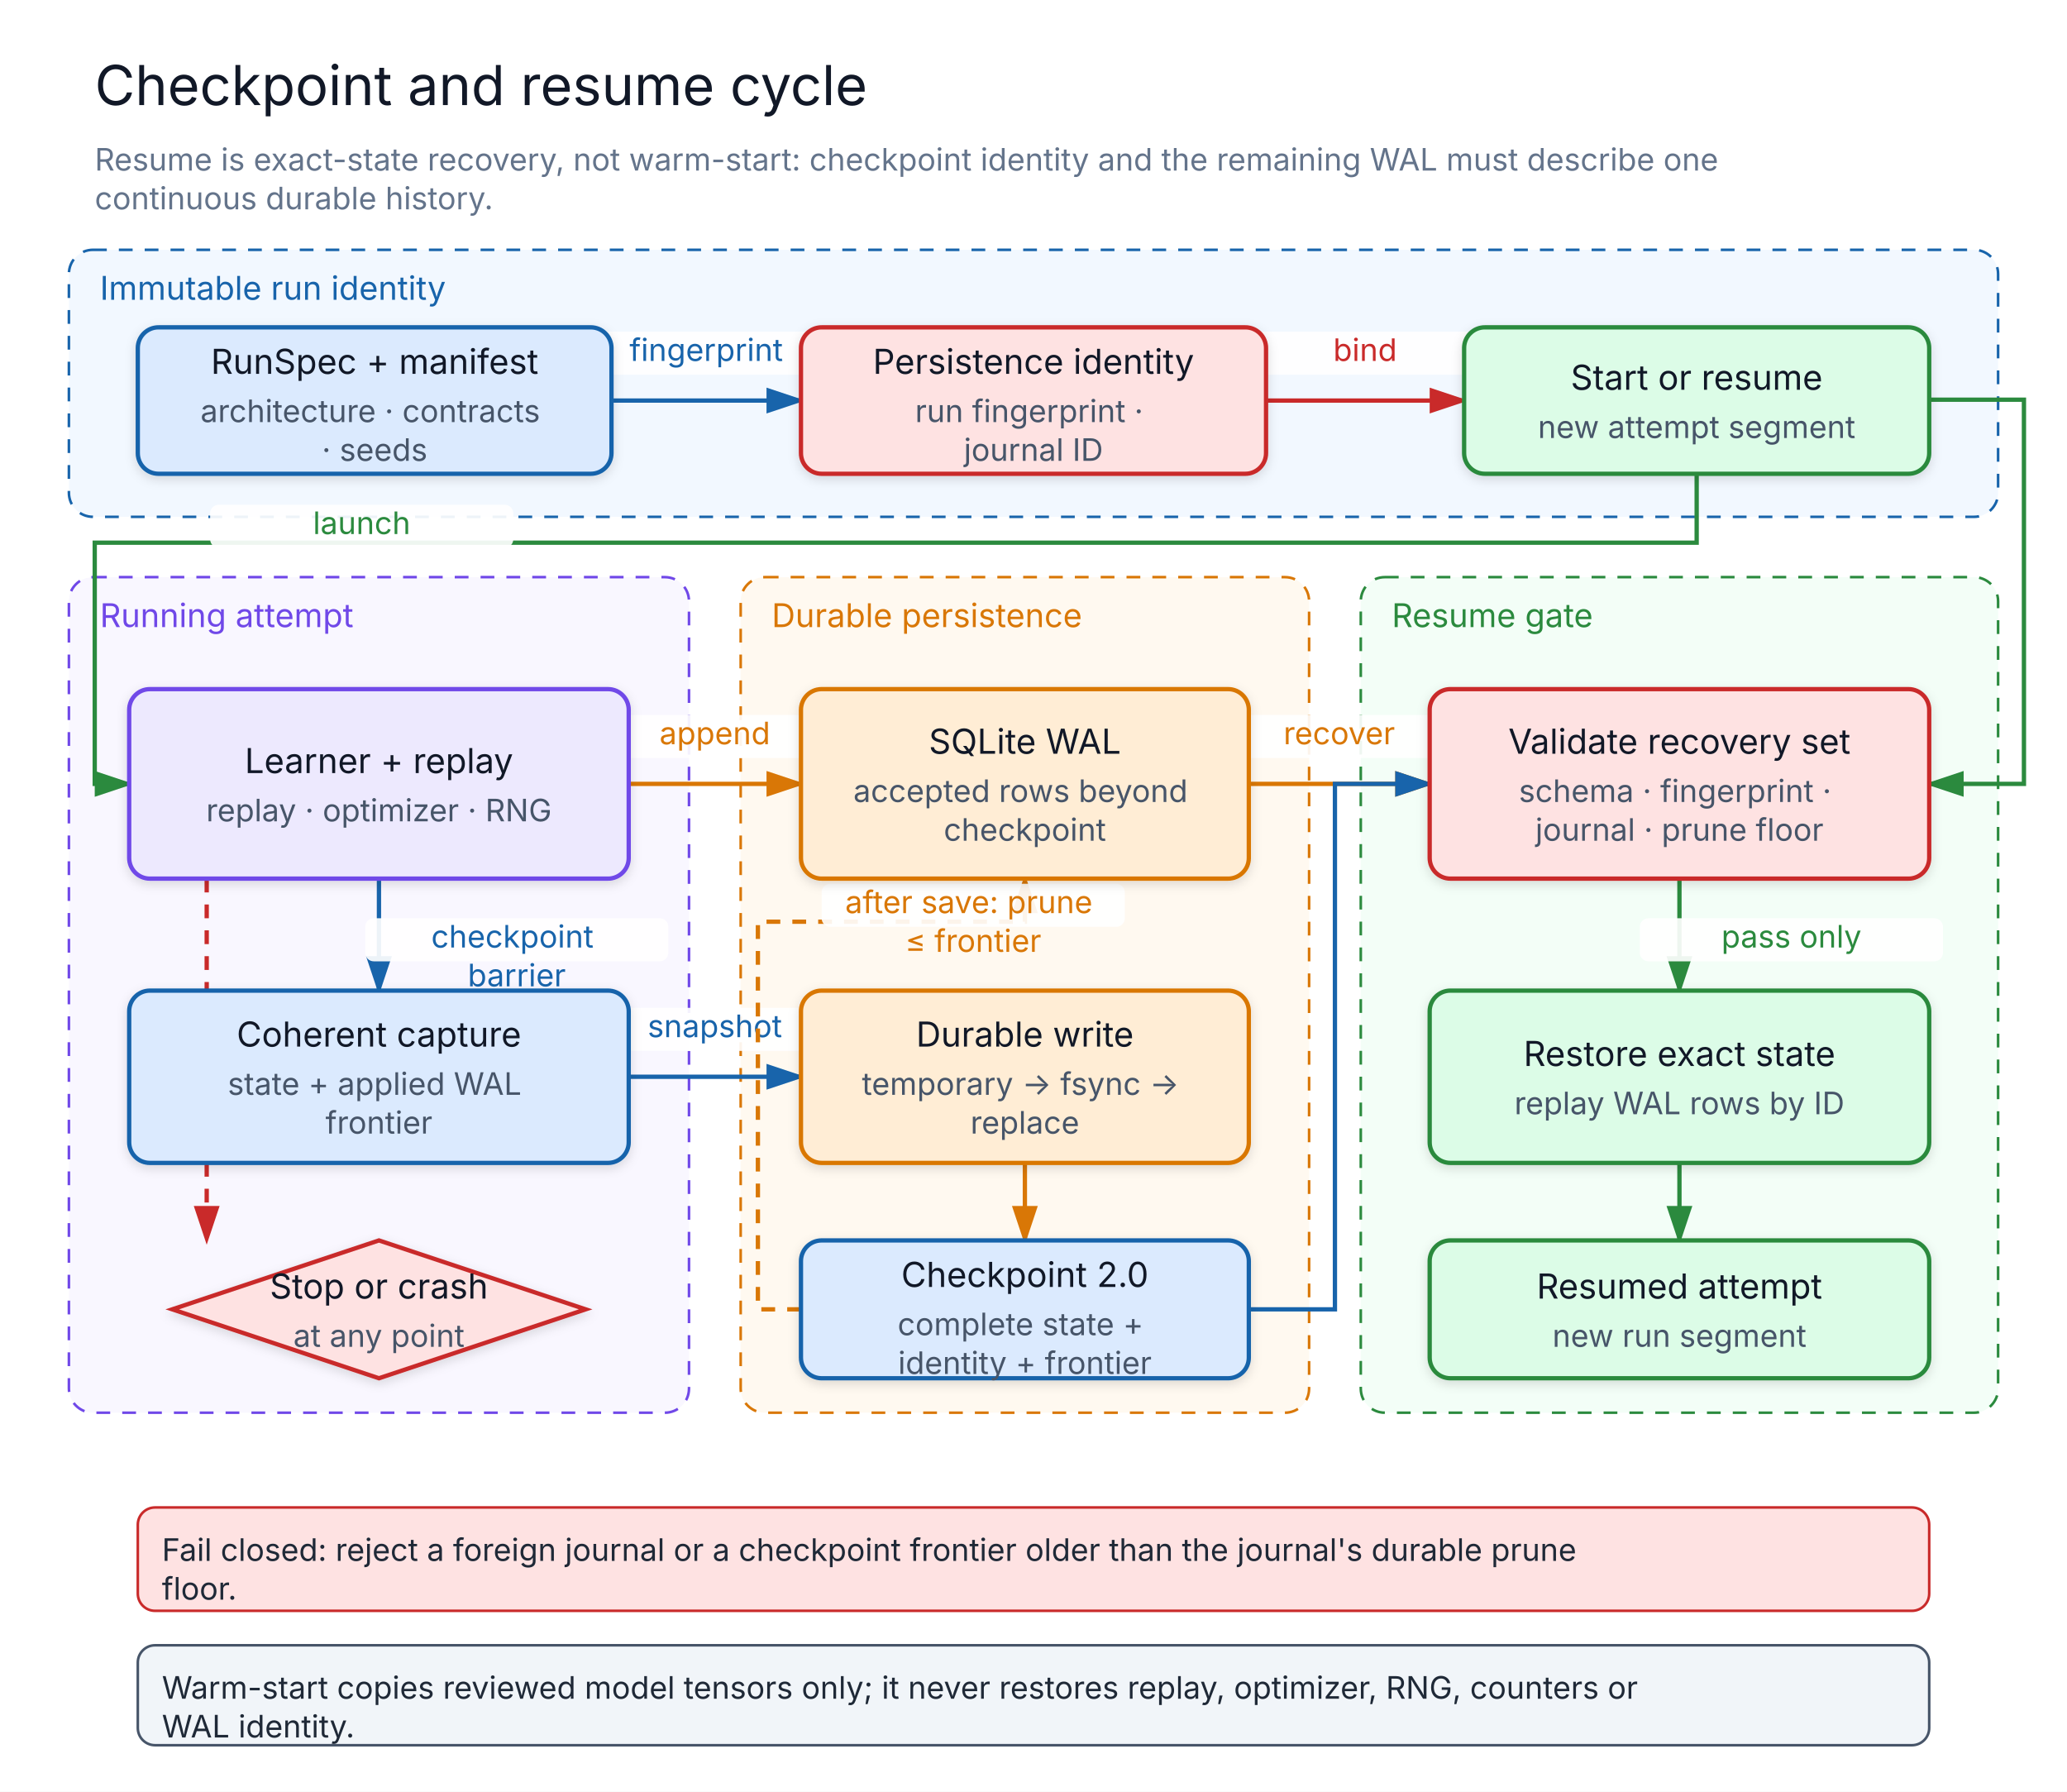
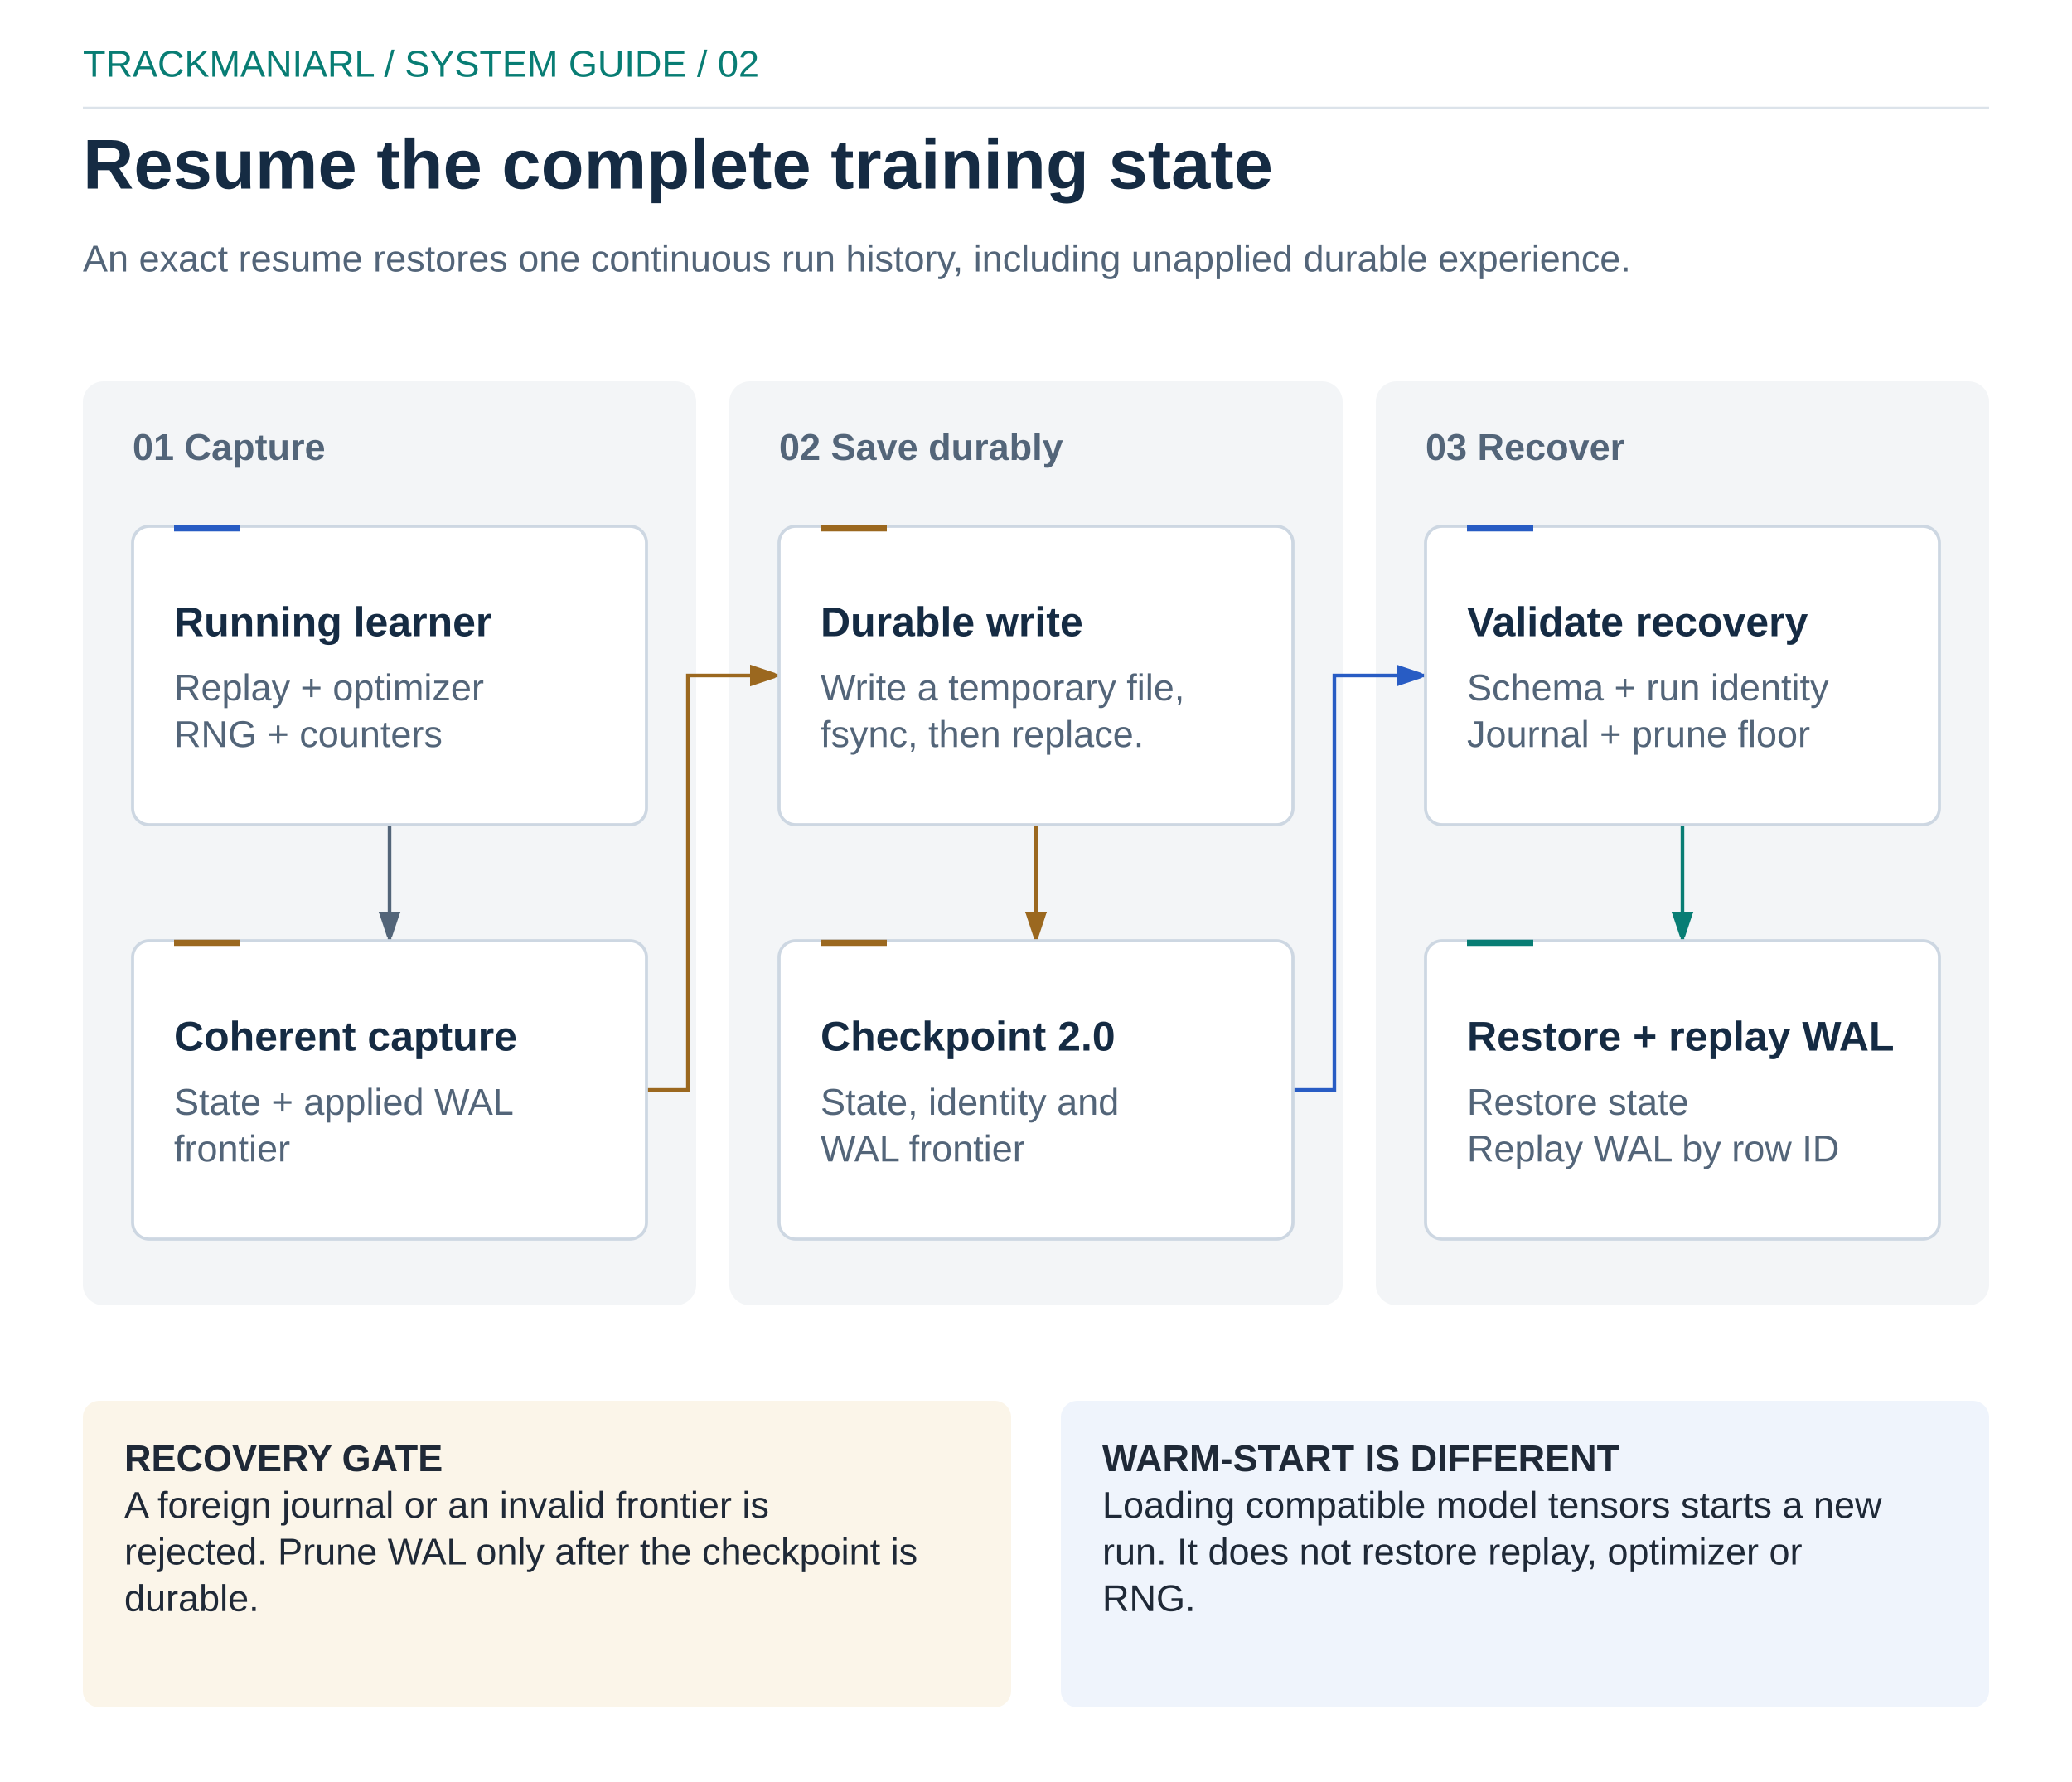
- <svg xmlns="http://www.w3.org/2000/svg" width="1200" height="1040" viewBox="0 0 1200 1040">
+ <svg xmlns="http://www.w3.org/2000/svg" width="1000" height="860" viewBox="0 0 1000 860">
  <defs>
-     <marker id="arrow" markerWidth="10" markerHeight="10" refX="8" refY="3" orient="auto">
+     <marker id="arrow" markerWidth="7" markerHeight="7" refX="8" refY="3" orient="auto">
      <path d="M0,0 L0,6 L9,3 z" fill="context-stroke" />
    </marker>
    <filter id="shadow" x="-20%" y="-20%" width="140%" height="140%">
      <feDropShadow dx="0" dy="2" stdDeviation="3" flood-opacity=".14" />
    </filter>
  </defs>
  <rect width="100%" height="100%" fill="#ffffff" />
-   <text x="55" y="61" text-anchor="start" font-family="Inter,Arial,sans-serif" font-size="32" fill="#111827">
-     <tspan x="55" dy="0">Checkpoint and resume cycle</tspan>
+   <text x="40" y="37" text-anchor="start" font-family="Arial,Helvetica,sans-serif" font-size="18" fill="#087d74">
+     <tspan x="40" dy="0">TRACKMANIARL / SYSTEM GUIDE / 02</tspan>
  </text>
-   <text x="55" y="99" text-anchor="start" font-family="Inter,Arial,sans-serif" font-size="18" fill="#64748b">
-     <tspan x="55" dy="0">Resume is exact-state recovery, not warm-start: checkpoint identity and the remaining WAL must describe one</tspan>
-     <tspan x="55" dy="22.5">continuous durable history.</tspan>
+   <path d="M40,52 H960" stroke="#dce3ea" stroke-width="1" />
+   <text font-weight="600" x="40" y="91" text-anchor="start" font-family="Arial,Helvetica,sans-serif" font-size="34" fill="#152b43">
+     <tspan x="40" dy="0">Resume the complete training state</tspan>
  </text>
-   <rect x="40" y="145" width="1120" height="155" rx="14" fill="#dbeafe" fill-opacity=".35" stroke="#1864ab" stroke-width="1.5" stroke-dasharray="8 7" />
-   <text x="58" y="174" text-anchor="start" font-family="Inter,Arial,sans-serif" font-size="19" fill="#1864ab">
-     <tspan x="58" dy="0">Immutable run identity</tspan>
+   <text x="40" y="131" text-anchor="start" font-family="Arial,Helvetica,sans-serif" font-size="18" fill="#536579">
+     <tspan x="40" dy="0">An exact resume restores one continuous run history, including unapplied durable experience.</tspan>
  </text>
-   <rect x="40" y="335" width="360" height="485" rx="14" fill="#ede9fe" fill-opacity=".35" stroke="#7048e8" stroke-width="1.5" stroke-dasharray="8 7" />
-   <text x="58" y="364" text-anchor="start" font-family="Inter,Arial,sans-serif" font-size="19" fill="#7048e8">
-     <tspan x="58" dy="0">Running attempt</tspan>
+   <rect x="40" y="184" width="296" height="446" rx="10" fill="#f3f5f7" stroke="none" />
+   <text font-weight="600" x="64" y="222" text-anchor="start" font-family="Arial,Helvetica,sans-serif" font-size="18" fill="#536579">
+     <tspan x="64" dy="0">01 Capture</tspan>
  </text>
-   <rect x="430" y="335" width="330" height="485" rx="14" fill="#ffedd5" fill-opacity=".35" stroke="#d97706" stroke-width="1.5" stroke-dasharray="8 7" />
-   <text x="448" y="364" text-anchor="start" font-family="Inter,Arial,sans-serif" font-size="19" fill="#d97706">
-     <tspan x="448" dy="0">Durable persistence</tspan>
+   <rect x="352" y="184" width="296" height="446" rx="10" fill="#f3f5f7" stroke="none" />
+   <text font-weight="600" x="376" y="222" text-anchor="start" font-family="Arial,Helvetica,sans-serif" font-size="18" fill="#536579">
+     <tspan x="376" dy="0">02 Save durably</tspan>
  </text>
-   <rect x="790" y="335" width="370" height="485" rx="14" fill="#dcfce7" fill-opacity=".35" stroke="#2b8a3e" stroke-width="1.5" stroke-dasharray="8 7" />
-   <text x="808" y="364" text-anchor="start" font-family="Inter,Arial,sans-serif" font-size="19" fill="#2b8a3e">
-     <tspan x="808" dy="0">Resume gate</tspan>
+   <rect x="664" y="184" width="296" height="446" rx="10" fill="#f3f5f7" stroke="none" />
+   <text font-weight="600" x="688" y="222" text-anchor="start" font-family="Arial,Helvetica,sans-serif" font-size="18" fill="#536579">
+     <tspan x="688" dy="0">03 Recover</tspan>
  </text>
-   <polyline points="355,232.5 465,232.5" fill="none" stroke="#1864ab" stroke-width="2.5" marker-end="url(#arrow)" />
-   <rect x="322.0" y="192.5" width="176" height="25" rx="5" fill="#ffffff" fill-opacity=".92" />
-   <text x="410.0" y="209.5" text-anchor="middle" font-family="Inter,Arial,sans-serif" font-size="18" fill="#1864ab">
-     <tspan x="410.0" dy="0">fingerprint</tspan>
-   </text>
-   <polyline points="735,232.5 850,232.5" fill="none" stroke="#c92a2a" stroke-width="2.5" marker-end="url(#arrow)" />
-   <rect x="704.5" y="192.5" width="176" height="25" rx="5" fill="#ffffff" fill-opacity=".92" />
-   <text x="792.5" y="209.5" text-anchor="middle" font-family="Inter,Arial,sans-serif" font-size="18" fill="#c92a2a">
-     <tspan x="792.5" dy="0">bind</tspan>
-   </text>
-   <polyline points="985,275 985,315 55,315 55,455 75,455" fill="none" stroke="#2b8a3e" stroke-width="2.5" marker-end="url(#arrow)" />
-   <rect x="122" y="293" width="176" height="25" rx="5" fill="#ffffff" fill-opacity=".92" />
-   <text x="210.0" y="310" text-anchor="middle" font-family="Inter,Arial,sans-serif" font-size="18" fill="#2b8a3e">
-     <tspan x="210.0" dy="0">launch</tspan>
-   </text>
-   <polyline points="1120,232 1175,232 1175,455 1120,455" fill="none" stroke="#2b8a3e" stroke-width="2.5" marker-end="url(#arrow)" />
-   <polyline points="365,455.0 465,455.0" fill="none" stroke="#d97706" stroke-width="2.5" marker-end="url(#arrow)" />
-   <rect x="327.0" y="415.0" width="176" height="25" rx="5" fill="#ffffff" fill-opacity=".92" />
-   <text x="415.0" y="432.0" text-anchor="middle" font-family="Inter,Arial,sans-serif" font-size="18" fill="#d97706">
-     <tspan x="415.0" dy="0">append</tspan>
-   </text>
-   <polyline points="220,510 220,575" fill="none" stroke="#1864ab" stroke-width="2.5" marker-end="url(#arrow)" />
-   <rect x="212" y="533" width="176" height="25" rx="5" fill="#ffffff" fill-opacity=".92" />
-   <text x="300.0" y="550" text-anchor="middle" font-family="Inter,Arial,sans-serif" font-size="18" fill="#1864ab">
-     <tspan x="300.0" dy="0">checkpoint</tspan>
-     <tspan x="300.0" dy="22.5">barrier</tspan>
-   </text>
-   <polyline points="365,625.0 465,625.0" fill="none" stroke="#1864ab" stroke-width="2.5" marker-end="url(#arrow)" />
-   <rect x="327.0" y="585.0" width="176" height="25" rx="5" fill="#ffffff" fill-opacity=".92" />
-   <text x="415.0" y="602.0" text-anchor="middle" font-family="Inter,Arial,sans-serif" font-size="18" fill="#1864ab">
-     <tspan x="415.0" dy="0">snapshot</tspan>
-   </text>
-   <polyline points="595,675 595,720" fill="none" stroke="#d97706" stroke-width="2.5" marker-end="url(#arrow)" />
-   <polyline points="465,760 440,760 440,535 595,535 595,510" fill="none" stroke="#d97706" stroke-width="2.5" stroke-dasharray="8 7" marker-end="url(#arrow)" />
-   <rect x="477" y="513" width="176" height="25" rx="5" fill="#ffffff" fill-opacity=".92" />
-   <text x="565.0" y="530" text-anchor="middle" font-family="Inter,Arial,sans-serif" font-size="18" fill="#d97706">
-     <tspan x="565.0" dy="0">after save: prune</tspan>
-     <tspan x="565.0" dy="22.5">≤ frontier</tspan>
-   </text>
-   <polyline points="120,510 120,720" fill="none" stroke="#c92a2a" stroke-width="2.5" stroke-dasharray="8 7" marker-end="url(#arrow)" />
-   <polyline points="725,455.0 830,455.0" fill="none" stroke="#d97706" stroke-width="2.5" marker-end="url(#arrow)" />
-   <rect x="689.5" y="415.0" width="176" height="25" rx="5" fill="#ffffff" fill-opacity=".92" />
-   <text x="777.5" y="432.0" text-anchor="middle" font-family="Inter,Arial,sans-serif" font-size="18" fill="#d97706">
-     <tspan x="777.5" dy="0">recover</tspan>
-   </text>
-   <polyline points="725,760 775,760 775,455 830,455" fill="none" stroke="#1864ab" stroke-width="2.5" marker-end="url(#arrow)" />
-   <polyline points="975,510 975,575" fill="none" stroke="#2b8a3e" stroke-width="2.5" marker-end="url(#arrow)" />
-   <rect x="952" y="533" width="176" height="25" rx="5" fill="#ffffff" fill-opacity=".92" />
-   <text x="1040.0" y="550" text-anchor="middle" font-family="Inter,Arial,sans-serif" font-size="18" fill="#2b8a3e">
-     <tspan x="1040.0" dy="0">pass only</tspan>
-   </text>
-   <polyline points="975,675 975,720" fill="none" stroke="#2b8a3e" stroke-width="2.5" marker-end="url(#arrow)" />
-   <rect x="80" y="190" width="275" height="85" rx="12" fill="#dbeafe" stroke="#1864ab" stroke-width="2.5" filter="url(#shadow)" />
-   <text x="217.5" y="217" text-anchor="middle" font-family="Inter,Arial,sans-serif" font-size="20" fill="#111827">
-     <tspan x="217.5" dy="0">RunSpec + manifest</tspan>
-   </text>
-   <text x="217.5" y="245" text-anchor="middle" font-family="Inter,Arial,sans-serif" font-size="18" fill="#475569">
-     <tspan x="217.5" dy="0">architecture · contracts</tspan>
-     <tspan x="217.5" dy="22.5">· seeds</tspan>
-   </text>
-   <rect x="465" y="190" width="270" height="85" rx="12" fill="#fee2e2" stroke="#c92a2a" stroke-width="2.5" filter="url(#shadow)" />
-   <text x="600.0" y="217" text-anchor="middle" font-family="Inter,Arial,sans-serif" font-size="20" fill="#111827">
-     <tspan x="600.0" dy="0">Persistence identity</tspan>
-   </text>
-   <text x="600.0" y="245" text-anchor="middle" font-family="Inter,Arial,sans-serif" font-size="18" fill="#475569">
-     <tspan x="600.0" dy="0">run fingerprint ·</tspan>
-     <tspan x="600.0" dy="22.5">journal ID</tspan>
-   </text>
-   <rect x="850" y="190" width="270" height="85" rx="12" fill="#dcfce7" stroke="#2b8a3e" stroke-width="2.5" filter="url(#shadow)" />
-   <text x="985.0" y="226.25" text-anchor="middle" font-family="Inter,Arial,sans-serif" font-size="20" fill="#111827">
-     <tspan x="985.0" dy="0">Start or resume</tspan>
-   </text>
-   <text x="985.0" y="254.25" text-anchor="middle" font-family="Inter,Arial,sans-serif" font-size="18" fill="#475569">
-     <tspan x="985.0" dy="0">new attempt segment</tspan>
-   </text>
-   <rect x="75" y="400" width="290" height="110" rx="12" fill="#ede9fe" stroke="#7048e8" stroke-width="2.5" filter="url(#shadow)" />
-   <text x="220.0" y="448.75" text-anchor="middle" font-family="Inter,Arial,sans-serif" font-size="20" fill="#111827">
-     <tspan x="220.0" dy="0">Learner + replay</tspan>
-   </text>
-   <text x="220.0" y="476.75" text-anchor="middle" font-family="Inter,Arial,sans-serif" font-size="18" fill="#475569">
-     <tspan x="220.0" dy="0">replay · optimizer · RNG</tspan>
-   </text>
-   <rect x="75" y="575" width="290" height="100" rx="12" fill="#dbeafe" stroke="#1864ab" stroke-width="2.5" filter="url(#shadow)" />
-   <text x="220.0" y="607.5" text-anchor="middle" font-family="Inter,Arial,sans-serif" font-size="20" fill="#111827">
-     <tspan x="220.0" dy="0">Coherent capture</tspan>
-   </text>
-   <text x="220.0" y="635.5" text-anchor="middle" font-family="Inter,Arial,sans-serif" font-size="18" fill="#475569">
-     <tspan x="220.0" dy="0">state + applied WAL</tspan>
-     <tspan x="220.0" dy="22.5">frontier</tspan>
-   </text>
-   <polygon points="220.0,720 340,760.0 220.0,800 100,760.0" fill="#fee2e2" stroke="#c92a2a" stroke-width="2.5" filter="url(#shadow)" />
-   <text x="220.0" y="753.75" text-anchor="middle" font-family="Inter,Arial,sans-serif" font-size="20" fill="#111827">
-     <tspan x="220.0" dy="0">Stop or crash</tspan>
-   </text>
-   <text x="220.0" y="781.75" text-anchor="middle" font-family="Inter,Arial,sans-serif" font-size="18" fill="#475569">
-     <tspan x="220.0" dy="0">at any point</tspan>
-   </text>
-   <rect x="465" y="400" width="260" height="110" rx="12" fill="#ffedd5" stroke="#d97706" stroke-width="2.5" filter="url(#shadow)" />
-   <text x="595.0" y="437.5" text-anchor="middle" font-family="Inter,Arial,sans-serif" font-size="20" fill="#111827">
-     <tspan x="595.0" dy="0">SQLite WAL</tspan>
-   </text>
-   <text x="595.0" y="465.5" text-anchor="middle" font-family="Inter,Arial,sans-serif" font-size="18" fill="#475569">
-     <tspan x="595.0" dy="0">accepted rows beyond</tspan>
-     <tspan x="595.0" dy="22.5">checkpoint</tspan>
-   </text>
-   <rect x="465" y="575" width="260" height="100" rx="12" fill="#ffedd5" stroke="#d97706" stroke-width="2.5" filter="url(#shadow)" />
-   <text x="595.0" y="607.5" text-anchor="middle" font-family="Inter,Arial,sans-serif" font-size="20" fill="#111827">
-     <tspan x="595.0" dy="0">Durable write</tspan>
-   </text>
-   <text x="595.0" y="635.5" text-anchor="middle" font-family="Inter,Arial,sans-serif" font-size="18" fill="#475569">
-     <tspan x="595.0" dy="0">temporary → fsync →</tspan>
-     <tspan x="595.0" dy="22.5">replace</tspan>
-   </text>
-   <rect x="465" y="720" width="260" height="80" rx="12" fill="#dbeafe" stroke="#1864ab" stroke-width="2.5" filter="url(#shadow)" />
-   <text x="595.0" y="747" text-anchor="middle" font-family="Inter,Arial,sans-serif" font-size="20" fill="#111827">
-     <tspan x="595.0" dy="0">Checkpoint 2.0</tspan>
-   </text>
-   <text x="595.0" y="775" text-anchor="middle" font-family="Inter,Arial,sans-serif" font-size="18" fill="#475569">
-     <tspan x="595.0" dy="0">complete state +</tspan>
-     <tspan x="595.0" dy="22.5">identity + frontier</tspan>
-   </text>
-   <rect x="830" y="400" width="290" height="110" rx="12" fill="#fee2e2" stroke="#c92a2a" stroke-width="2.5" filter="url(#shadow)" />
-   <text x="975.0" y="437.5" text-anchor="middle" font-family="Inter,Arial,sans-serif" font-size="20" fill="#111827">
-     <tspan x="975.0" dy="0">Validate recovery set</tspan>
-   </text>
-   <text x="975.0" y="465.5" text-anchor="middle" font-family="Inter,Arial,sans-serif" font-size="18" fill="#475569">
-     <tspan x="975.0" dy="0">schema · fingerprint ·</tspan>
-     <tspan x="975.0" dy="22.5">journal · prune floor</tspan>
-   </text>
-   <rect x="830" y="575" width="290" height="100" rx="12" fill="#dcfce7" stroke="#2b8a3e" stroke-width="2.5" filter="url(#shadow)" />
-   <text x="975.0" y="618.75" text-anchor="middle" font-family="Inter,Arial,sans-serif" font-size="20" fill="#111827">
-     <tspan x="975.0" dy="0">Restore exact state</tspan>
-   </text>
-   <text x="975.0" y="646.75" text-anchor="middle" font-family="Inter,Arial,sans-serif" font-size="18" fill="#475569">
-     <tspan x="975.0" dy="0">replay WAL rows by ID</tspan>
-   </text>
-   <rect x="830" y="720" width="290" height="80" rx="12" fill="#dcfce7" stroke="#2b8a3e" stroke-width="2.5" filter="url(#shadow)" />
-   <text x="975.0" y="753.75" text-anchor="middle" font-family="Inter,Arial,sans-serif" font-size="20" fill="#111827">
-     <tspan x="975.0" dy="0">Resumed attempt</tspan>
-   </text>
-   <text x="975.0" y="781.75" text-anchor="middle" font-family="Inter,Arial,sans-serif" font-size="18" fill="#475569">
-     <tspan x="975.0" dy="0">new run segment</tspan>
-   </text>
-   <rect x="80" y="875" width="1040" height="60" rx="10" fill="#fee2e2" stroke="#c92a2a" stroke-width="1.5" />
-   <text x="94" y="906" text-anchor="start" font-family="Inter,Arial,sans-serif" font-size="18" fill="#1f2937">
-     <tspan x="94" dy="0">Fail closed: reject a foreign journal or a checkpoint frontier older than the journal's durable prune</tspan>
-     <tspan x="94" dy="22.5">floor.</tspan>
-   </text>
-   <rect x="80" y="955" width="1040" height="58" rx="10" fill="#f1f5f9" stroke="#475569" stroke-width="1.5" />
-   <text x="94" y="986" text-anchor="start" font-family="Inter,Arial,sans-serif" font-size="18" fill="#1f2937">
-     <tspan x="94" dy="0">Warm-start copies reviewed model tensors only; it never restores replay, optimizer, RNG, counters or</tspan>
-     <tspan x="94" dy="22.5">WAL identity.</tspan>
-   </text>
+   <g data-edge="e-running-capture">
+     <polyline points="188.0,398 188.0,454" fill="none" stroke="#536579" stroke-width="1.75" marker-end="url(#arrow)" />
+   </g>
+   <g data-edge="e-write-checkpoint">
+     <polyline points="500.0,398 500.0,454" fill="none" stroke="#9b681f" stroke-width="1.75" marker-end="url(#arrow)" />
+   </g>
+   <g data-edge="e-validate-restore">
+     <polyline points="812.0,398 812.0,454" fill="none" stroke="#087d74" stroke-width="1.75" marker-end="url(#arrow)" />
+   </g>
+   <g data-edge="e-capture-write">
+     <polyline points="312,526 332,526 332,326 376,326" fill="none" stroke="#9b681f" stroke-width="1.75" marker-end="url(#arrow)" />
+   </g>
+   <g data-edge="e-checkpoint-validate">
+     <polyline points="624,526 644,526 644,326 688,326" fill="none" stroke="#285cc4" stroke-width="1.75" marker-end="url(#arrow)" />
+   </g>
+   <g data-node="running">
+     <rect x="64" y="254" width="248" height="144" rx="8" fill="#ffffff" stroke="#cdd7e2" stroke-width="1.5" />
+     <path d="M84,255 h32" stroke="#285cc4" stroke-width="3" />
+     <text font-weight="600" x="84.0" y="307.0" text-anchor="start" font-family="Arial,Helvetica,sans-serif" font-size="20" fill="#152b43">
+       <tspan x="84.0" dy="0">Running learner</tspan>
+     </text>
+     <text x="84.0" y="338.0" text-anchor="start" font-family="Arial,Helvetica,sans-serif" font-size="18" fill="#536579">
+       <tspan x="84.0" dy="0">Replay + optimizer</tspan>
+       <tspan x="84.0" dy="22.5">RNG + counters</tspan>
+     </text>
+   </g>
+   <g data-node="capture">
+     <rect x="64" y="454" width="248" height="144" rx="8" fill="#ffffff" stroke="#cdd7e2" stroke-width="1.5" />
+     <path d="M84,455 h32" stroke="#9b681f" stroke-width="3" />
+     <text font-weight="600" x="84.0" y="507.0" text-anchor="start" font-family="Arial,Helvetica,sans-serif" font-size="20" fill="#152b43">
+       <tspan x="84.0" dy="0">Coherent capture</tspan>
+     </text>
+     <text x="84.0" y="538.0" text-anchor="start" font-family="Arial,Helvetica,sans-serif" font-size="18" fill="#536579">
+       <tspan x="84.0" dy="0">State + applied WAL</tspan>
+       <tspan x="84.0" dy="22.5">frontier</tspan>
+     </text>
+   </g>
+   <g data-node="write">
+     <rect x="376" y="254" width="248" height="144" rx="8" fill="#ffffff" stroke="#cdd7e2" stroke-width="1.5" />
+     <path d="M396,255 h32" stroke="#9b681f" stroke-width="3" />
+     <text font-weight="600" x="396.0" y="307.0" text-anchor="start" font-family="Arial,Helvetica,sans-serif" font-size="20" fill="#152b43">
+       <tspan x="396.0" dy="0">Durable write</tspan>
+     </text>
+     <text x="396.0" y="338.0" text-anchor="start" font-family="Arial,Helvetica,sans-serif" font-size="18" fill="#536579">
+       <tspan x="396.0" dy="0">Write a temporary file,</tspan>
+       <tspan x="396.0" dy="22.5">fsync, then replace.</tspan>
+     </text>
+   </g>
+   <g data-node="checkpoint">
+     <rect x="376" y="454" width="248" height="144" rx="8" fill="#ffffff" stroke="#cdd7e2" stroke-width="1.5" />
+     <path d="M396,455 h32" stroke="#9b681f" stroke-width="3" />
+     <text font-weight="600" x="396.0" y="507.0" text-anchor="start" font-family="Arial,Helvetica,sans-serif" font-size="20" fill="#152b43">
+       <tspan x="396.0" dy="0">Checkpoint 2.0</tspan>
+     </text>
+     <text x="396.0" y="538.0" text-anchor="start" font-family="Arial,Helvetica,sans-serif" font-size="18" fill="#536579">
+       <tspan x="396.0" dy="0">State, identity and</tspan>
+       <tspan x="396.0" dy="22.5">WAL frontier</tspan>
+     </text>
+   </g>
+   <g data-node="validate">
+     <rect x="688" y="254" width="248" height="144" rx="8" fill="#ffffff" stroke="#cdd7e2" stroke-width="1.5" />
+     <path d="M708,255 h32" stroke="#285cc4" stroke-width="3" />
+     <text font-weight="600" x="708.0" y="307.0" text-anchor="start" font-family="Arial,Helvetica,sans-serif" font-size="20" fill="#152b43">
+       <tspan x="708.0" dy="0">Validate recovery</tspan>
+     </text>
+     <text x="708.0" y="338.0" text-anchor="start" font-family="Arial,Helvetica,sans-serif" font-size="18" fill="#536579">
+       <tspan x="708.0" dy="0">Schema + run identity</tspan>
+       <tspan x="708.0" dy="22.5">Journal + prune floor</tspan>
+     </text>
+   </g>
+   <g data-node="restore">
+     <rect x="688" y="454" width="248" height="144" rx="8" fill="#ffffff" stroke="#cdd7e2" stroke-width="1.5" />
+     <path d="M708,455 h32" stroke="#087d74" stroke-width="3" />
+     <text font-weight="600" x="708.0" y="507.0" text-anchor="start" font-family="Arial,Helvetica,sans-serif" font-size="20" fill="#152b43">
+       <tspan x="708.0" dy="0">Restore + replay WAL</tspan>
+     </text>
+     <text x="708.0" y="538.0" text-anchor="start" font-family="Arial,Helvetica,sans-serif" font-size="18" fill="#536579">
+       <tspan x="708.0" dy="0">Restore state</tspan>
+       <tspan x="708.0" dy="22.5">Replay WAL by row ID</tspan>
+     </text>
+   </g>
+   <g data-note="fail-closed">
+     <rect x="40" y="676" width="448" height="148" rx="8" fill="#fbf5e9" stroke="none" stroke-width="1.5" />
+     <text x="60" y="710" text-anchor="start" font-family="Arial,Helvetica,sans-serif" font-size="18" fill="#1f2937">
+       <tspan font-weight="600" x="60" dy="0">RECOVERY GATE</tspan>
+       <tspan x="60" dy="22.5">A foreign journal or an invalid frontier is</tspan>
+       <tspan x="60" dy="22.5">rejected. Prune WAL only after the checkpoint is</tspan>
+       <tspan x="60" dy="22.5">durable.</tspan>
+     </text>
+   </g>
+   <g data-note="warmstart">
+     <rect x="512" y="676" width="448" height="148" rx="8" fill="#eff4fc" stroke="none" stroke-width="1.5" />
+     <text x="532" y="710" text-anchor="start" font-family="Arial,Helvetica,sans-serif" font-size="18" fill="#1f2937">
+       <tspan font-weight="600" x="532" dy="0">WARM-START IS DIFFERENT</tspan>
+       <tspan x="532" dy="22.5">Loading compatible model tensors starts a new</tspan>
+       <tspan x="532" dy="22.5">run. It does not restore replay, optimizer or</tspan>
+       <tspan x="532" dy="22.5">RNG.</tspan>
+     </text>
+   </g>
</svg>
